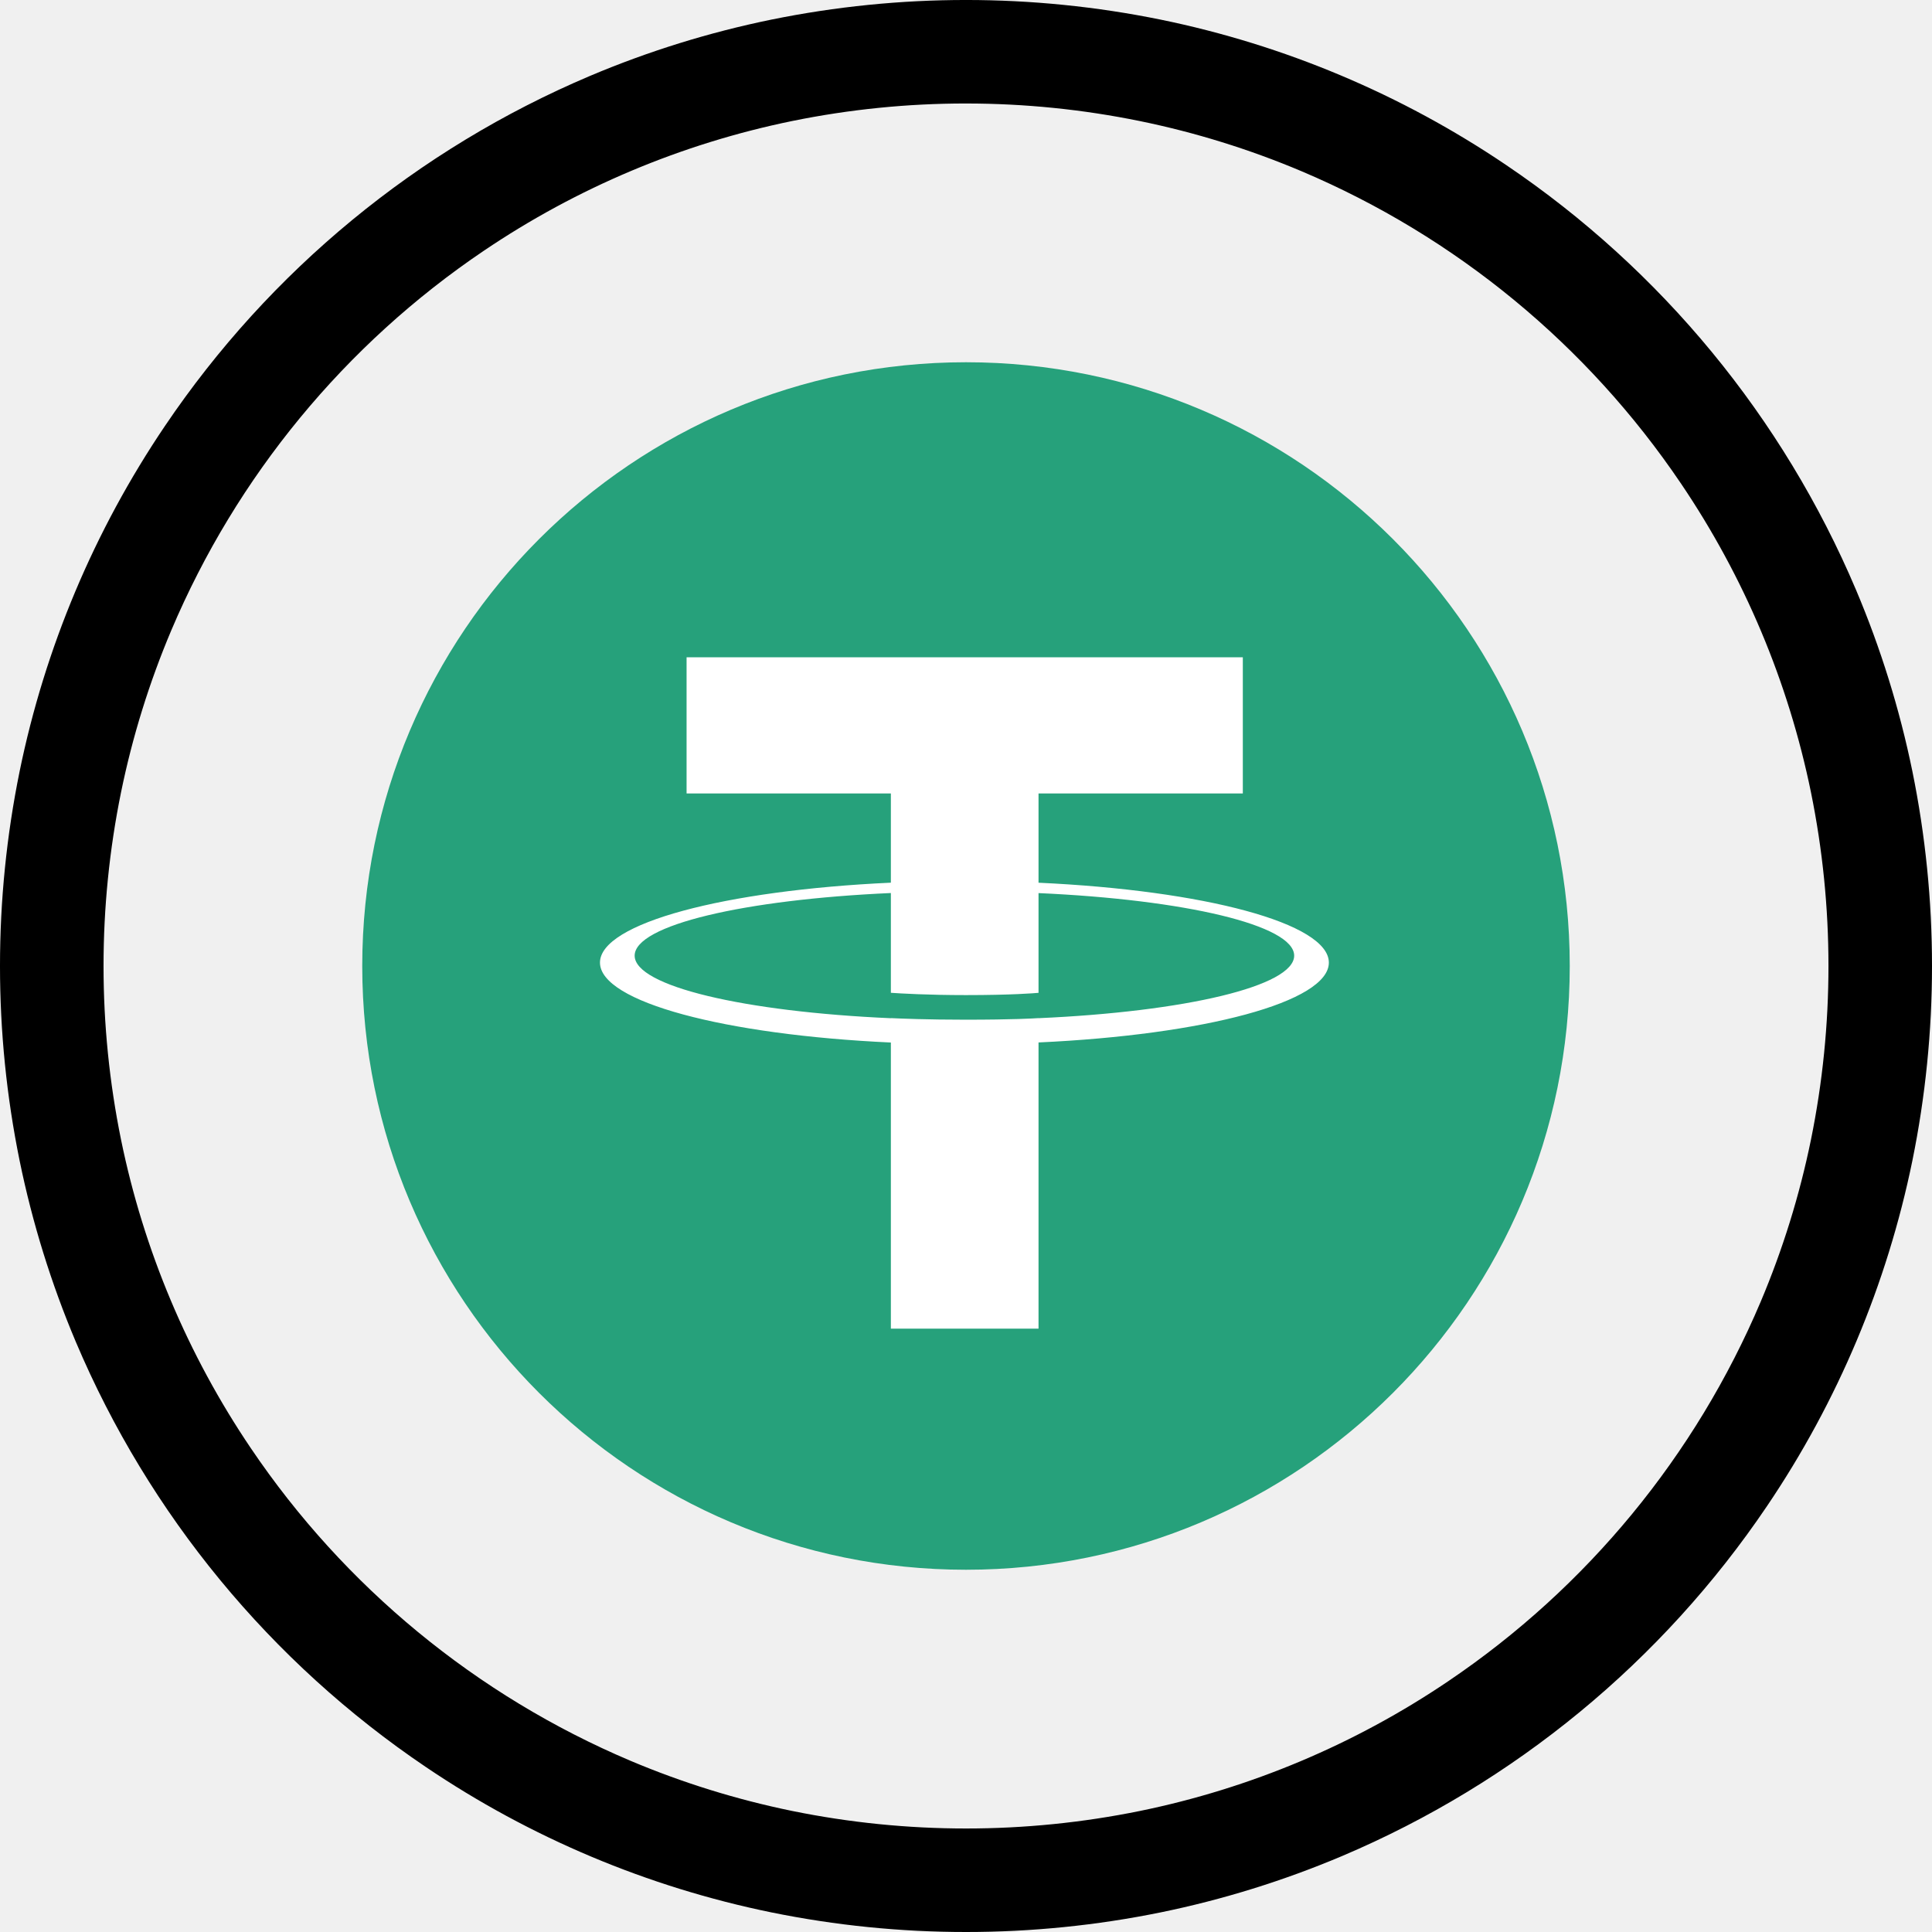
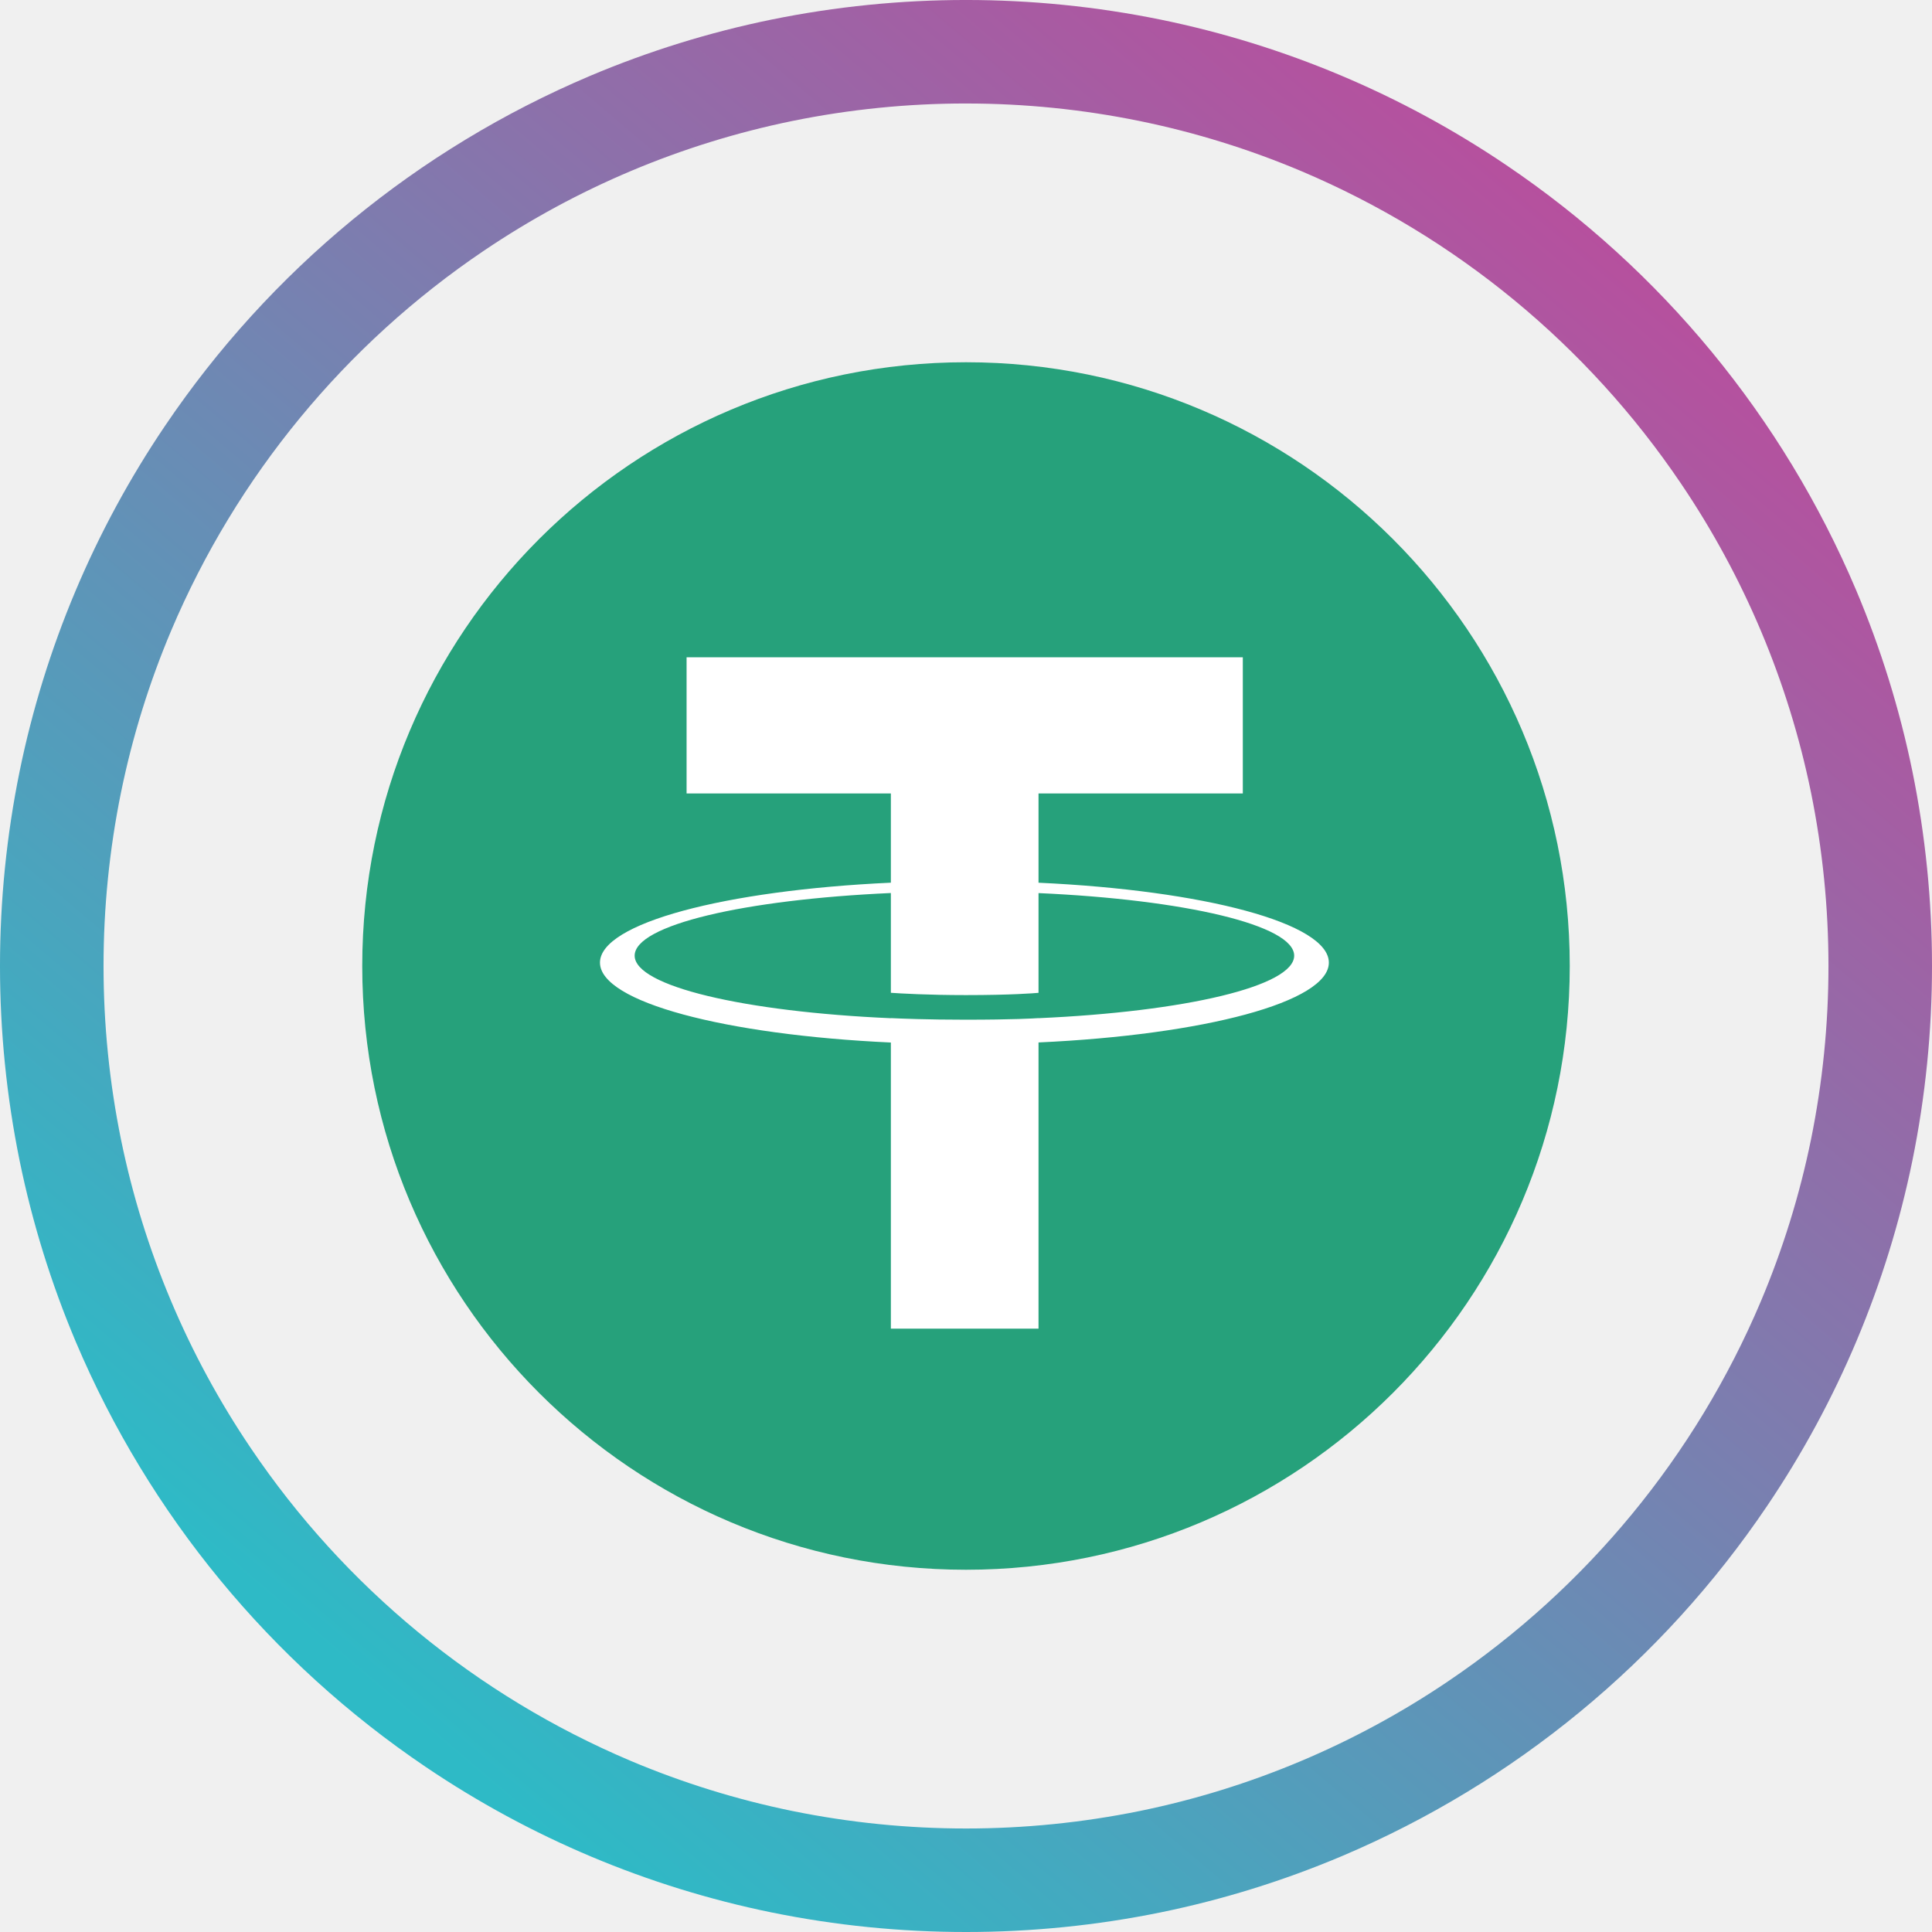
<svg xmlns="http://www.w3.org/2000/svg" width="48" height="48" viewBox="0 0 48 48">
  <defs>
    <linearGradient id="a" x1="215.808" x2="52.736" y1="34.56" y2="226.816" gradientUnits="userSpaceOnUse">
-       <stop offset="0" />
-       <stop offset="1" />
+       <stop offset="0" stop-color="#b6509e" />
+       <stop offset="1" stop-color="#2ebac6" />
    </linearGradient>
  </defs>
  <path fill="url(#a)" d="M128 256a129 129 0 0 1-25.8-2.6 127.3 127.3 0 0 1-45.77-19.261 128.37 128.37 0 0 1-46.375-56.315A127.4 127.4 0 0 1 2.6 153.8a129.25 129.25 0 0 1 0-51.593 127.3 127.3 0 0 1 19.26-45.77 128.37 128.37 0 0 1 56.317-46.378A127.3 127.3 0 0 1 102.2 2.6a129.2 129.2 0 0 1 51.593 0 127.3 127.3 0 0 1 45.77 19.26 128.37 128.37 0 0 1 46.375 56.316A127.3 127.3 0 0 1 253.4 102.2a129.25 129.25 0 0 1 0 51.593 127.3 127.3 0 0 1-19.26 45.77 128.4 128.4 0 0 1-56.316 46.375A127.4 127.4 0 0 1 153.8 253.4 129 129 0 0 1 128 256m0-242.287a115 115 0 0 0-23.033 2.322A113.7 113.7 0 0 0 64.1 33.232a114.6 114.6 0 0 0-41.4 50.283 113.7 113.7 0 0 0-6.659 21.452 115.4 115.4 0 0 0 0 46.065 113.7 113.7 0 0 0 17.2 40.866 114.63 114.63 0 0 0 50.282 41.407 113.8 113.8 0 0 0 21.453 6.658 115.4 115.4 0 0 0 46.065 0 113.6 113.6 0 0 0 40.866-17.2 114.6 114.6 0 0 0 41.393-50.278 113.7 113.7 0 0 0 6.659-21.453 115.4 115.4 0 0 0 0-46.065 113.7 113.7 0 0 0-17.2-40.865A114.6 114.6 0 0 0 172.485 22.7a113.7 113.7 0 0 0-21.453-6.659A115 115 0 0 0 128 13.714Z" style="fill:url(#a)" transform="matrix(.1875 0 0 .1875 0 0)" />
  <svg width="30" height="30" x="9" y="9" viewBox="0 0 32 32">
    <g fill="none" fill-rule="evenodd">
      <circle cx="16" cy="16" r="16" fill="#26A17B" />
      <path fill="#FFF" d="M17.922 17.383v-.002c-.11.008-.677.042-1.942.042-1.01 0-1.721-.03-1.971-.042v.003c-3.888-.171-6.79-.848-6.79-1.658s2.902-1.486 6.79-1.66v2.644c.254.018.982.061 1.988.061 1.207 0 1.812-.05 1.925-.06v-2.643c3.88.173 6.775.85 6.775 1.658 0 .81-2.895 1.485-6.775 1.657m0-3.59v-2.366h5.414V7.819H8.595v3.608h5.414v2.365c-4.4.202-7.709 1.074-7.709 2.118s3.309 1.915 7.709 2.118v7.582h3.913v-7.584c4.393-.202 7.694-1.073 7.694-2.116s-3.301-1.914-7.694-2.117" />
    </g>
  </svg>
</svg>
